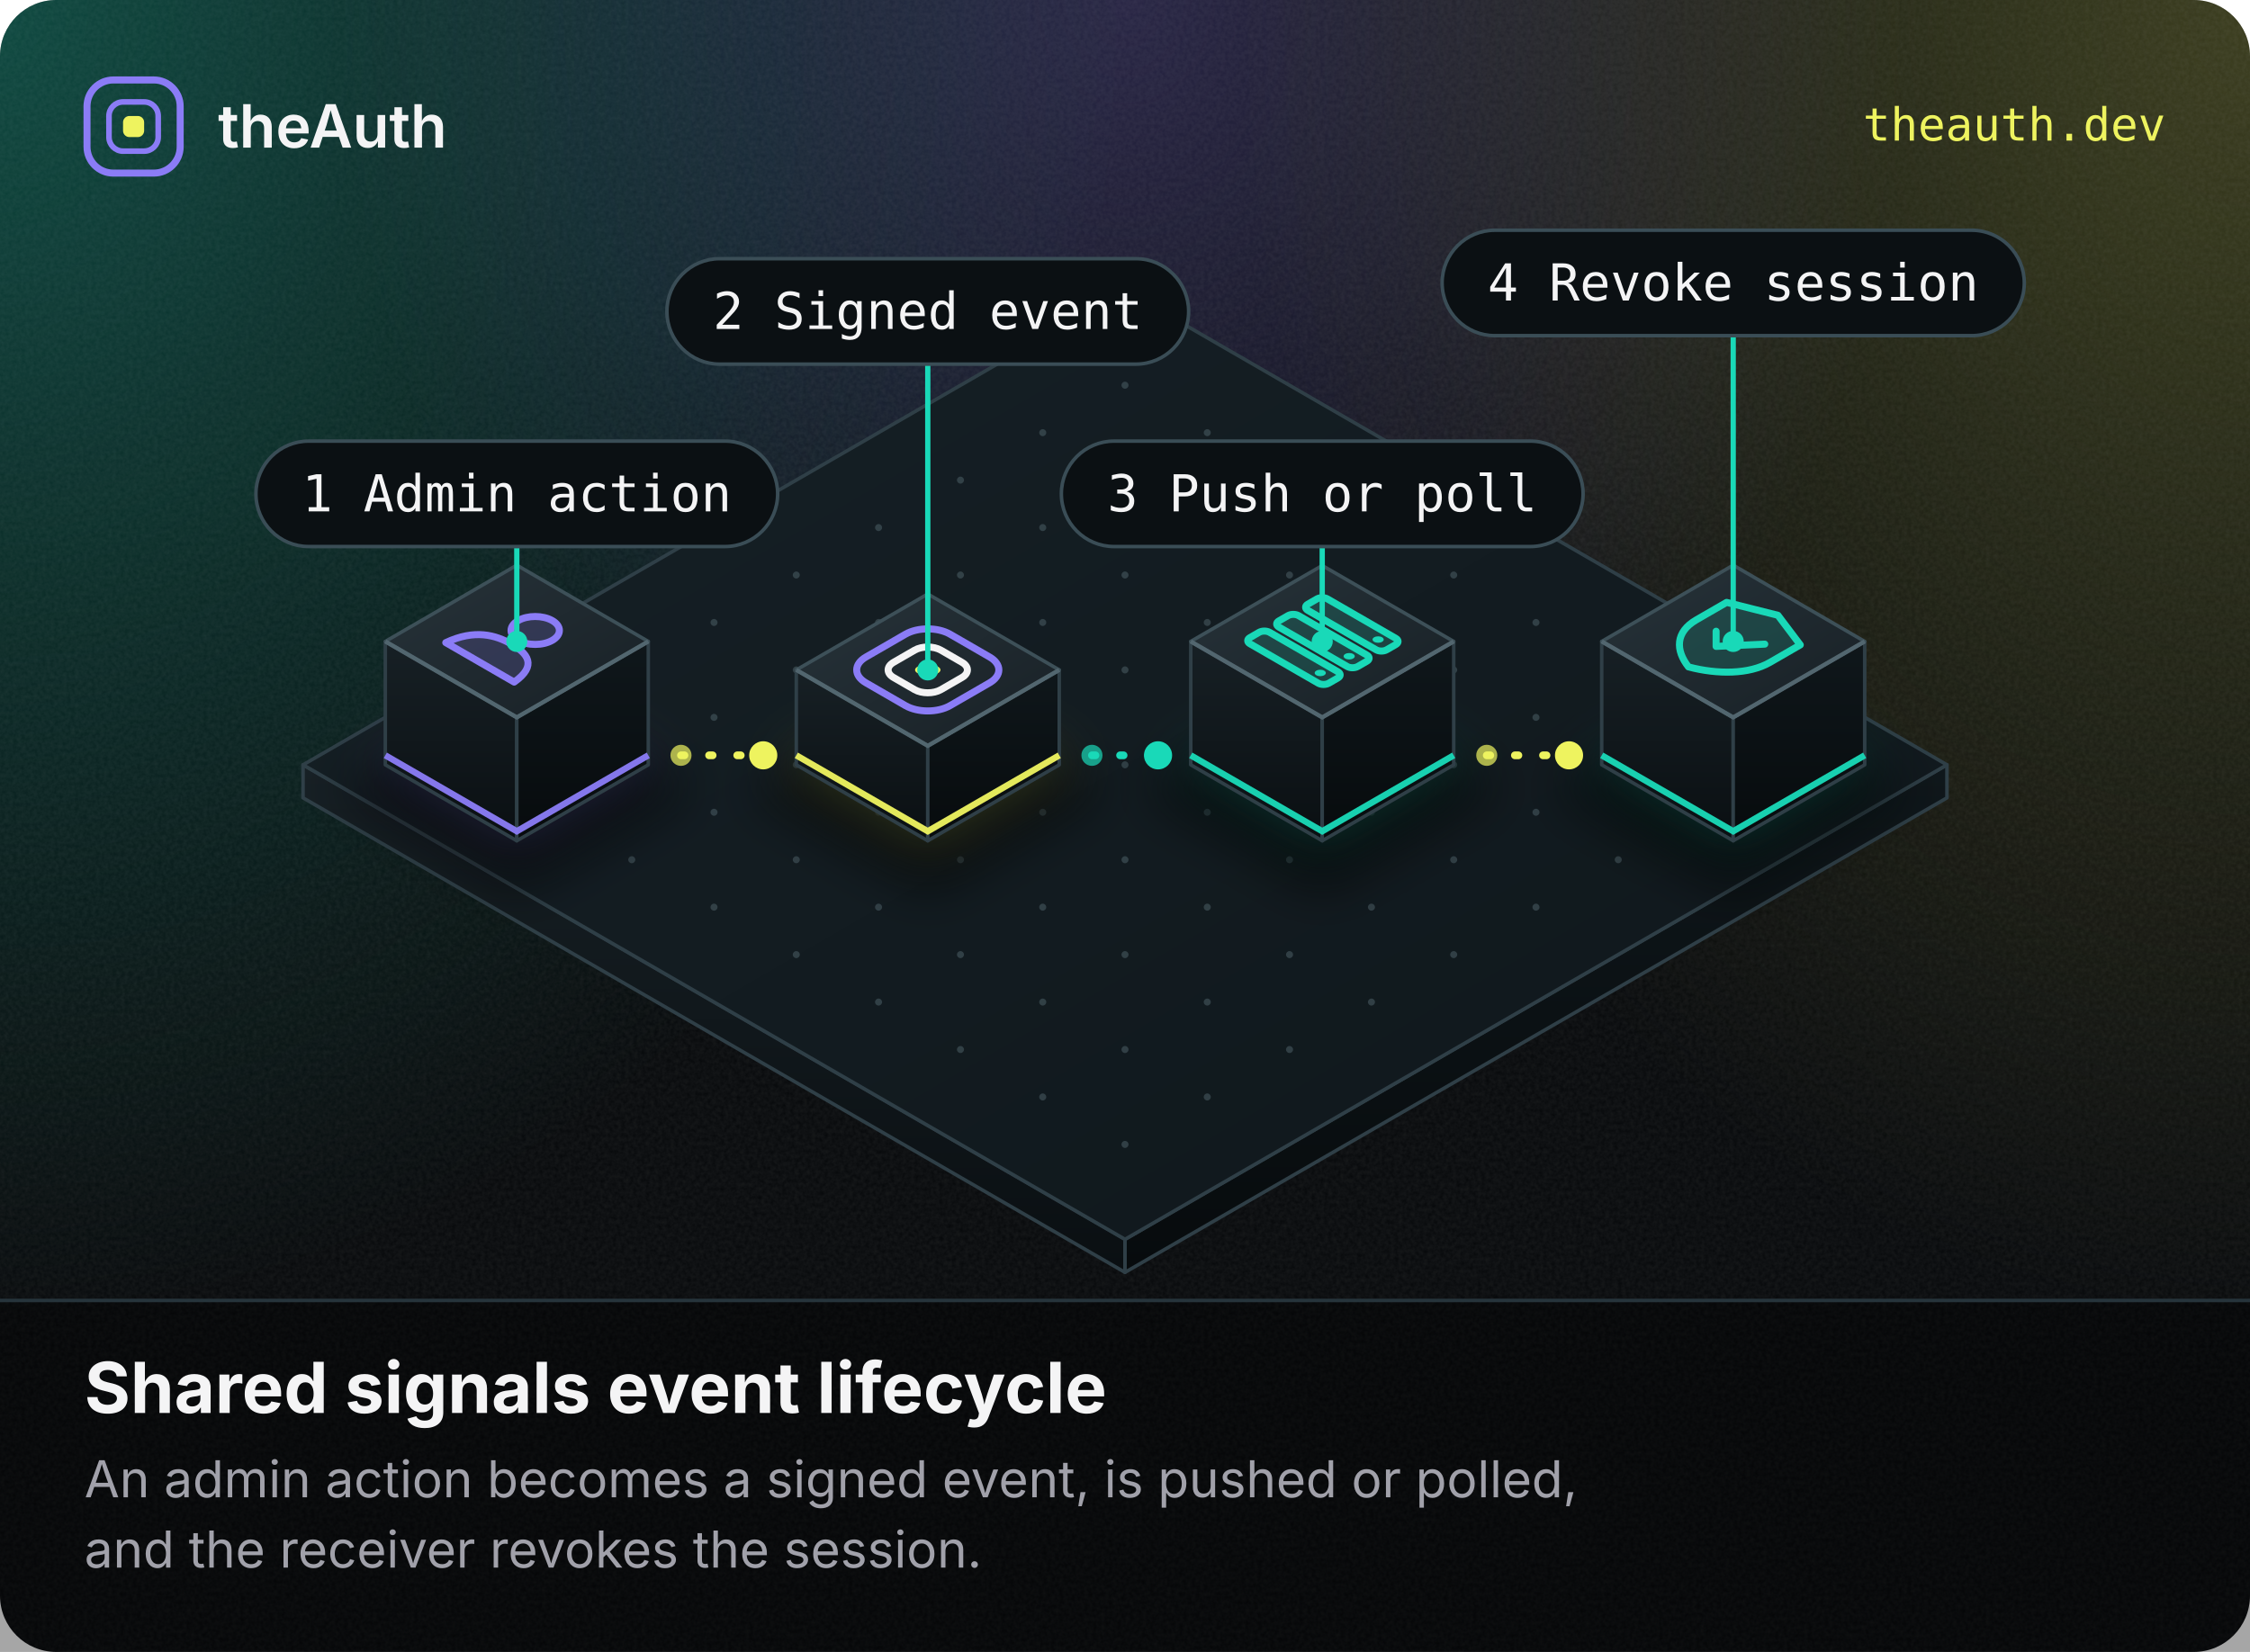
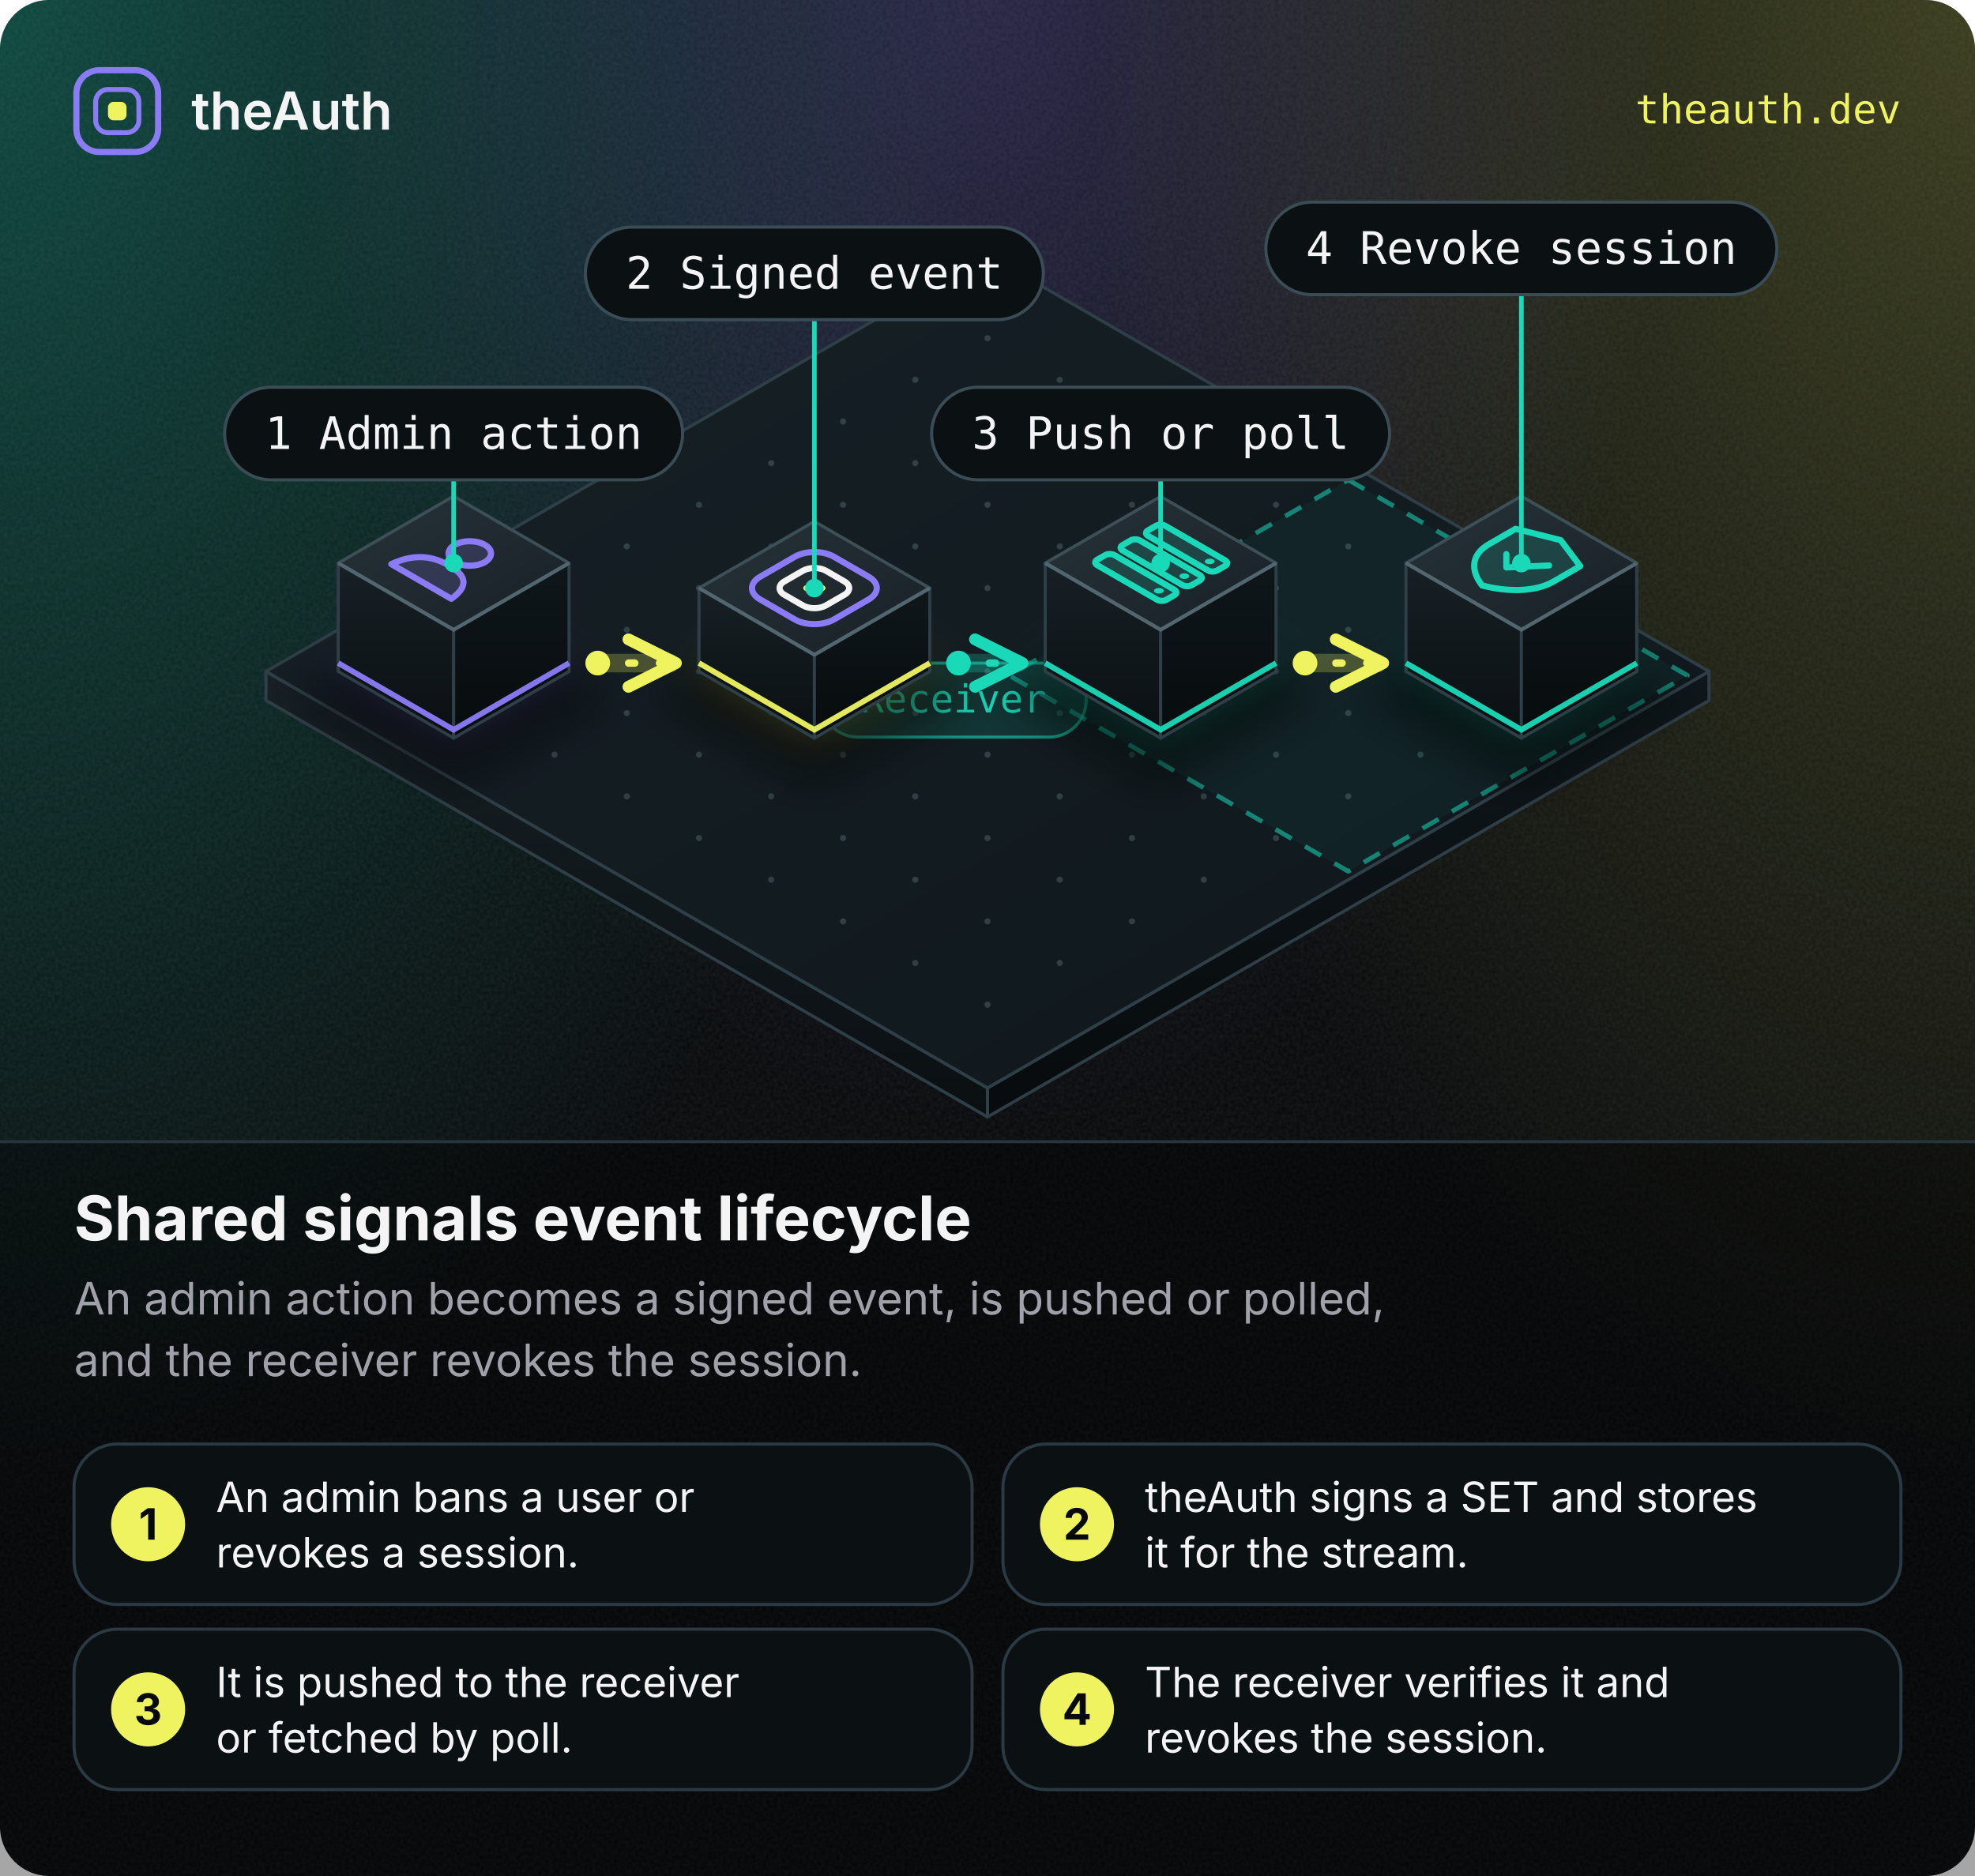
- <svg xmlns="http://www.w3.org/2000/svg" viewBox="0 0 640 470" preserveAspectRatio="xMidYMid meet" role="img" aria-labelledby="t d" font-family="Inter,ui-sans-serif,system-ui,-apple-system,Segoe UI,Roboto,sans-serif">
+ <svg xmlns="http://www.w3.org/2000/svg" viewBox="0 0 640 608" preserveAspectRatio="xMidYMid meet" role="img" aria-labelledby="t d" font-family="Inter,ui-sans-serif,system-ui,-apple-system,Segoe UI,Roboto,sans-serif">
  <defs>
-     <radialGradient id="g1" cx="0" cy="0" r="1" gradientUnits="userSpaceOnUse" gradientTransform="translate(0 0) scale(320 376)">
+     <radialGradient id="g1" cx="0" cy="0" r="1" gradientUnits="userSpaceOnUse" gradientTransform="translate(0 0) scale(320 486.4)">
      <stop stop-color="#19d9b8" stop-opacity=".30" />
      <stop offset="1" stop-color="#19d9b8" stop-opacity="0" />
    </radialGradient>
-     <radialGradient id="g2" cx="0" cy="0" r="1" gradientUnits="userSpaceOnUse" gradientTransform="translate(320 0) scale(224 282)">
+     <radialGradient id="g2" cx="0" cy="0" r="1" gradientUnits="userSpaceOnUse" gradientTransform="translate(320 0) scale(224 364.8)">
      <stop stop-color="#8b7cf6" stop-opacity=".24" />
      <stop offset="1" stop-color="#8b7cf6" stop-opacity="0" />
    </radialGradient>
-     <radialGradient id="g3" cx="0" cy="0" r="1" gradientUnits="userSpaceOnUse" gradientTransform="translate(640 0) scale(288 376)">
+     <radialGradient id="g3" cx="0" cy="0" r="1" gradientUnits="userSpaceOnUse" gradientTransform="translate(640 0) scale(288 486.4)">
      <stop stop-color="#eef35f" stop-opacity=".22" />
      <stop offset="1" stop-color="#eef35f" stop-opacity="0" />
    </radialGradient>
    <linearGradient id="tf" x1="0" y1="0" x2="1" y2="1">
      <stop stop-color="#27333a" />
      <stop offset="1" stop-color="#182025" />
    </linearGradient>
    <linearGradient id="lf" x1="0" y1="0" x2="0" y2="1">
      <stop stop-color="#172025" />
      <stop offset="1" stop-color="#0a0f12" />
    </linearGradient>
    <linearGradient id="rf" x1="0" y1="0" x2="0" y2="1">
      <stop stop-color="#0f171b" />
      <stop offset="1" stop-color="#070b0d" />
    </linearGradient>
    <linearGradient id="pf" x1="0" y1="0" x2="1" y2="1">
      <stop stop-color="#162026" />
      <stop offset="1" stop-color="#0f171b" />
    </linearGradient>
+     <marker id="mt" viewBox="0 0 10 10" refX="8" refY="5" markerWidth="8" markerHeight="8" orient="auto-start-reverse">
+       <path d="M1 1L9 5L1 9" fill="none" stroke="#19d9b8" stroke-width="2" stroke-linecap="round" stroke-linejoin="round" />
+     </marker>
+     <marker id="ml" viewBox="0 0 10 10" refX="8" refY="5" markerWidth="8" markerHeight="8" orient="auto-start-reverse">
+       <path d="M1 1L9 5L1 9" fill="none" stroke="#eef35f" stroke-width="2" stroke-linecap="round" stroke-linejoin="round" />
+     </marker>
+     <marker id="mp" viewBox="0 0 10 10" refX="8" refY="5" markerWidth="8" markerHeight="8" orient="auto-start-reverse">
+       <path d="M1 1L9 5L1 9" fill="none" stroke="#8b7cf6" stroke-width="2" stroke-linecap="round" stroke-linejoin="round" />
+     </marker>
+     <marker id="mr" viewBox="0 0 10 10" refX="8" refY="5" markerWidth="8" markerHeight="8" orient="auto-start-reverse">
+       <path d="M1 1L9 5L1 9" fill="none" stroke="#f87171" stroke-width="2" stroke-linecap="round" stroke-linejoin="round" />
+     </marker>
+     <style>.flow{animation:flow 1.8s linear infinite}@keyframes flow{to{stroke-dashoffset:-20}}@media (prefers-reduced-motion:reduce){.flow{animation:none}}</style>
    <filter id="bl" x="-30%" y="-30%" width="160%" height="160%">
      <feGaussianBlur stdDeviation="7" />
    </filter>
    <filter id="n" x="0" y="0" width="100%" height="100%">
      <feTurbulence type="fractalNoise" baseFrequency=".85" numOctaves="2" seed="11" stitchTiles="stitch" />
      <feColorMatrix values="0 0 0 0 1  0 0 0 0 1  0 0 0 0 1  0 0 0 .7 0" />
    </filter>
  </defs>
-   <rect width="640" height="470" rx="16" fill="#06080a" />
-   <rect width="640" height="470" rx="16" fill="url(#g1)" />
-   <rect width="640" height="470" rx="16" fill="url(#g2)" />
-   <rect width="640" height="470" rx="16" fill="url(#g3)" />
-   <rect width="640" height="470" rx="16" filter="url(#n)" opacity=".10" />
+   <rect width="640" height="608" rx="16" fill="#06080a" />
+   <rect width="640" height="608" rx="16" fill="url(#g1)" />
+   <rect width="640" height="608" rx="16" fill="url(#g2)" />
+   <rect width="640" height="608" rx="16" fill="url(#g3)" />
+   <rect width="640" height="608" rx="16" filter="url(#n)" opacity=".10" />
  <polygon points="86.2,227 320,362 320,352.6 86.2,217.6" fill="url(#lf)" stroke="#2f3f47" stroke-width="1" stroke-linejoin="round" />
  <polygon points="553.8,227 320,362 320,352.6 553.8,217.6" fill="url(#rf)" stroke="#2f3f47" stroke-width="1" stroke-linejoin="round" />
  <polygon points="320,82.6 553.8,217.6 320,352.6 86.2,217.6" fill="url(#pf)" stroke="#2f3f47" stroke-width="1" stroke-linejoin="round" />
  <circle cx="320" cy="109.6" r="1" fill="#46585f" opacity=".6" />
  <circle cx="296.6" cy="123.1" r="1" fill="#46585f" opacity=".6" />
  <circle cx="273.2" cy="136.6" r="1" fill="#46585f" opacity=".6" />
  <circle cx="249.9" cy="150.1" r="1" fill="#46585f" opacity=".6" />
  <circle cx="226.5" cy="163.6" r="1" fill="#46585f" opacity=".6" />
  <circle cx="203.1" cy="177.1" r="1" fill="#46585f" opacity=".6" />
  <circle cx="179.7" cy="190.6" r="1" fill="#46585f" opacity=".6" />
  <circle cx="156.3" cy="204.1" r="1" fill="#46585f" opacity=".6" />
  <circle cx="132.9" cy="217.6" r="1" fill="#46585f" opacity=".6" />
  <circle cx="343.4" cy="123.1" r="1" fill="#46585f" opacity=".6" />
  <circle cx="320" cy="136.6" r="1" fill="#46585f" opacity=".6" />
  <circle cx="296.6" cy="150.1" r="1" fill="#46585f" opacity=".6" />
  <circle cx="273.2" cy="163.6" r="1" fill="#46585f" opacity=".6" />
  <circle cx="249.9" cy="177.1" r="1" fill="#46585f" opacity=".6" />
  <circle cx="226.5" cy="190.6" r="1" fill="#46585f" opacity=".6" />
  <circle cx="203.1" cy="204.1" r="1" fill="#46585f" opacity=".6" />
  <circle cx="179.7" cy="217.6" r="1" fill="#46585f" opacity=".6" />
  <circle cx="156.3" cy="231.1" r="1" fill="#46585f" opacity=".6" />
  <circle cx="366.8" cy="136.6" r="1" fill="#46585f" opacity=".6" />
  <circle cx="343.4" cy="150.1" r="1" fill="#46585f" opacity=".6" />
  <circle cx="320" cy="163.6" r="1" fill="#46585f" opacity=".6" />
  <circle cx="296.6" cy="177.1" r="1" fill="#46585f" opacity=".6" />
  <circle cx="273.2" cy="190.6" r="1" fill="#46585f" opacity=".6" />
  <circle cx="249.9" cy="204.1" r="1" fill="#46585f" opacity=".6" />
  <circle cx="226.5" cy="217.6" r="1" fill="#46585f" opacity=".6" />
  <circle cx="203.1" cy="231.1" r="1" fill="#46585f" opacity=".6" />
  <circle cx="179.7" cy="244.6" r="1" fill="#46585f" opacity=".6" />
  <circle cx="390.1" cy="150.1" r="1" fill="#46585f" opacity=".6" />
  <circle cx="366.8" cy="163.6" r="1" fill="#46585f" opacity=".6" />
  <circle cx="343.4" cy="177.1" r="1" fill="#46585f" opacity=".6" />
  <circle cx="320" cy="190.6" r="1" fill="#46585f" opacity=".6" />
  <circle cx="296.6" cy="204.1" r="1" fill="#46585f" opacity=".6" />
  <circle cx="273.2" cy="217.6" r="1" fill="#46585f" opacity=".6" />
  <circle cx="249.9" cy="231.1" r="1" fill="#46585f" opacity=".6" />
  <circle cx="226.5" cy="244.6" r="1" fill="#46585f" opacity=".6" />
  <circle cx="203.1" cy="258.1" r="1" fill="#46585f" opacity=".6" />
  <circle cx="413.5" cy="163.6" r="1" fill="#46585f" opacity=".6" />
  <circle cx="390.1" cy="177.1" r="1" fill="#46585f" opacity=".6" />
  <circle cx="366.8" cy="190.6" r="1" fill="#46585f" opacity=".6" />
  <circle cx="343.4" cy="204.1" r="1" fill="#46585f" opacity=".6" />
  <circle cx="320" cy="217.6" r="1" fill="#46585f" opacity=".6" />
  <circle cx="296.6" cy="231.1" r="1" fill="#46585f" opacity=".6" />
  <circle cx="273.2" cy="244.6" r="1" fill="#46585f" opacity=".6" />
  <circle cx="249.9" cy="258.1" r="1" fill="#46585f" opacity=".6" />
  <circle cx="226.5" cy="271.6" r="1" fill="#46585f" opacity=".6" />
  <circle cx="436.9" cy="177.1" r="1" fill="#46585f" opacity=".6" />
  <circle cx="413.5" cy="190.6" r="1" fill="#46585f" opacity=".6" />
  <circle cx="390.1" cy="204.1" r="1" fill="#46585f" opacity=".6" />
  <circle cx="366.8" cy="217.6" r="1" fill="#46585f" opacity=".6" />
  <circle cx="343.4" cy="231.1" r="1" fill="#46585f" opacity=".6" />
  <circle cx="320" cy="244.6" r="1" fill="#46585f" opacity=".6" />
  <circle cx="296.6" cy="258.1" r="1" fill="#46585f" opacity=".6" />
  <circle cx="273.2" cy="271.6" r="1" fill="#46585f" opacity=".6" />
  <circle cx="249.9" cy="285.1" r="1" fill="#46585f" opacity=".6" />
  <circle cx="460.3" cy="190.6" r="1" fill="#46585f" opacity=".6" />
  <circle cx="436.9" cy="204.1" r="1" fill="#46585f" opacity=".6" />
  <circle cx="413.5" cy="217.6" r="1" fill="#46585f" opacity=".6" />
  <circle cx="390.1" cy="231.1" r="1" fill="#46585f" opacity=".6" />
  <circle cx="366.8" cy="244.6" r="1" fill="#46585f" opacity=".6" />
  <circle cx="343.4" cy="258.1" r="1" fill="#46585f" opacity=".6" />
  <circle cx="320" cy="271.6" r="1" fill="#46585f" opacity=".6" />
  <circle cx="296.6" cy="285.1" r="1" fill="#46585f" opacity=".6" />
  <circle cx="273.2" cy="298.6" r="1" fill="#46585f" opacity=".6" />
  <circle cx="483.7" cy="204.1" r="1" fill="#46585f" opacity=".6" />
  <circle cx="460.3" cy="217.6" r="1" fill="#46585f" opacity=".6" />
  <circle cx="436.9" cy="231.1" r="1" fill="#46585f" opacity=".6" />
  <circle cx="413.5" cy="244.6" r="1" fill="#46585f" opacity=".6" />
  <circle cx="390.1" cy="258.1" r="1" fill="#46585f" opacity=".6" />
  <circle cx="366.8" cy="271.6" r="1" fill="#46585f" opacity=".6" />
  <circle cx="343.4" cy="285.1" r="1" fill="#46585f" opacity=".6" />
  <circle cx="320" cy="298.6" r="1" fill="#46585f" opacity=".6" />
  <circle cx="296.6" cy="312.1" r="1" fill="#46585f" opacity=".6" />
  <circle cx="507.1" cy="217.6" r="1" fill="#46585f" opacity=".6" />
  <circle cx="483.7" cy="231.1" r="1" fill="#46585f" opacity=".6" />
  <circle cx="460.3" cy="244.6" r="1" fill="#46585f" opacity=".6" />
  <circle cx="436.9" cy="258.1" r="1" fill="#46585f" opacity=".6" />
  <circle cx="413.5" cy="271.6" r="1" fill="#46585f" opacity=".6" />
  <circle cx="390.1" cy="285.1" r="1" fill="#46585f" opacity=".6" />
  <circle cx="366.8" cy="298.6" r="1" fill="#46585f" opacity=".6" />
  <circle cx="343.4" cy="312.1" r="1" fill="#46585f" opacity=".6" />
  <circle cx="320" cy="325.6" r="1" fill="#46585f" opacity=".6" />
+   <polygon points="436.9,155.5 546.8,218.9 436.9,282.4 327,218.9" fill="#19d9b8" fill-opacity=".05" stroke="#19d9b8" stroke-opacity=".55" stroke-width="1.5" stroke-dasharray="6 5" stroke-linejoin="round" />
+   <rect x="266" y="214.9" width="86" height="24" rx="12" fill="#19d9b8" fill-opacity=".14" stroke="#19d9b8" stroke-opacity=".6" />
+   <text x="309" y="230.9" text-anchor="middle" font-size="12.5" fill="#19d9b8" font-family="ui-monospace,JetBrains Mono,Menlo,Consolas,monospace">Receiver</text>
  <polygon points="147,195.1 197.5,224.3 147,253.5 96.5,224.3" fill="#000" opacity=".6" filter="url(#bl)" />
  <polygon points="147,193.3 189.1,217.6 147,241.9 104.9,217.6" fill="#8b7cf6" opacity=".16" filter="url(#bl)" />
  <polygon points="109.6,217.6 147,239.2 147,204.1 109.6,182.5" fill="url(#lf)" stroke="#2f3f47" stroke-width="1" stroke-linejoin="round" />
  <polygon points="184.4,217.6 147,239.2 147,204.1 184.4,182.5" fill="url(#rf)" stroke="#2f3f47" stroke-width="1" stroke-linejoin="round" />
  <polygon points="147,160.8 184.4,182.5 147,204.1 109.6,182.5" fill="url(#tf)" stroke="#3d5058" stroke-width="1" stroke-linejoin="round" />
  <polyline points="109.6,182.5 147,204.1 184.4,182.5" fill="none" stroke="#52666f" stroke-width="1.2" />
  <polyline points="109.6,214.9 147,236.5 184.4,214.9" fill="none" stroke="#8b7cf6" stroke-width="1.8" opacity=".95" />
  <g transform="matrix(37.411 21.6 -37.411 21.6 147 160.8)" fill="none" stroke-width="2" stroke-linecap="round" stroke-linejoin="round" style="vector-effect:non-scaling-stroke">
    <circle vector-effect="non-scaling-stroke" cx=".5" cy=".36" r=".13" fill="#8b7cf6" fill-opacity=".18" stroke="#8b7cf6" />
    <path vector-effect="non-scaling-stroke" d="M.24 .78C.26 .58 .38 .54 .5 .54S.74 .58 .76 .78Z" fill="#8b7cf6" fill-opacity=".18" stroke="#8b7cf6" />
  </g>
  <polygon points="263.9,195.1 314.4,224.3 263.9,253.5 213.4,224.3" fill="#000" opacity=".6" filter="url(#bl)" />
  <polygon points="263.9,193.3 306,217.6 263.9,241.9 221.8,217.6" fill="#eef35f" opacity=".16" filter="url(#bl)" />
  <polygon points="226.5,217.6 263.9,239.2 263.9,212.2 226.5,190.6" fill="url(#lf)" stroke="#2f3f47" stroke-width="1" stroke-linejoin="round" />
  <polygon points="301.3,217.6 263.9,239.2 263.9,212.2 301.3,190.6" fill="url(#rf)" stroke="#2f3f47" stroke-width="1" stroke-linejoin="round" />
  <polygon points="263.9,169 301.3,190.6 263.9,212.2 226.5,190.6" fill="url(#tf)" stroke="#3d5058" stroke-width="1" stroke-linejoin="round" />
  <polyline points="226.5,190.6 263.9,212.2 301.3,190.6" fill="none" stroke="#52666f" stroke-width="1.2" />
  <polyline points="226.5,214.9 263.9,236.5 301.3,214.9" fill="none" stroke="#eef35f" stroke-width="1.8" opacity=".95" />
  <g transform="matrix(37.411 21.6 -37.411 21.6 263.9 169)" fill="none" stroke-width="2" stroke-linecap="round" stroke-linejoin="round" style="vector-effect:non-scaling-stroke">
    <rect vector-effect="non-scaling-stroke" x=".18" y=".18" width=".64" height=".64" rx=".17" fill="none" stroke="#8b7cf6" />
    <rect vector-effect="non-scaling-stroke" x=".32" y=".32" width=".36" height=".36" rx=".1" fill="none" stroke="#f4f4f5" />
    <rect vector-effect="non-scaling-stroke" x=".44" y=".44" width=".12" height=".12" rx=".04" fill="#eef35f" stroke="none" />
  </g>
  <polygon points="376.1,195.1 426.6,224.3 376.1,253.5 325.6,224.3" fill="#000" opacity=".6" filter="url(#bl)" />
  <polygon points="376.1,193.3 418.2,217.6 376.1,241.9 334,217.6" fill="#19d9b8" opacity=".16" filter="url(#bl)" />
  <polygon points="338.7,217.6 376.1,239.2 376.1,204.1 338.7,182.5" fill="url(#lf)" stroke="#2f3f47" stroke-width="1" stroke-linejoin="round" />
  <polygon points="413.5,217.6 376.1,239.2 376.1,204.1 413.5,182.5" fill="url(#rf)" stroke="#2f3f47" stroke-width="1" stroke-linejoin="round" />
  <polygon points="376.1,160.9 413.5,182.5 376.1,204.1 338.7,182.5" fill="url(#tf)" stroke="#3d5058" stroke-width="1" stroke-linejoin="round" />
  <polyline points="338.7,182.5 376.1,204.1 413.5,182.5" fill="none" stroke="#52666f" stroke-width="1.2" />
  <polyline points="338.7,214.9 376.1,236.5 413.5,214.9" fill="none" stroke="#19d9b8" stroke-width="1.8" opacity=".95" />
  <g transform="matrix(37.411 21.6 -37.411 21.6 376.1 160.9)" fill="none" stroke-width="2" stroke-linecap="round" stroke-linejoin="round" style="vector-effect:non-scaling-stroke">
    <rect vector-effect="non-scaling-stroke" x=".2" y="0.2" width=".6" height=".15" rx=".04" fill="#19d9b8" fill-opacity=".16" stroke="#19d9b8" />
    <circle vector-effect="non-scaling-stroke" cx=".7" cy="0.275" r=".03" fill="#19d9b8" stroke="none" />
    <rect vector-effect="non-scaling-stroke" x=".2" y="0.42" width=".6" height=".15" rx=".04" fill="#19d9b8" fill-opacity=".16" stroke="#19d9b8" />
    <circle vector-effect="non-scaling-stroke" cx=".7" cy="0.495" r=".03" fill="#19d9b8" stroke="none" />
    <rect vector-effect="non-scaling-stroke" x=".2" y="0.64" width=".6" height=".15" rx=".04" fill="#19d9b8" fill-opacity=".16" stroke="#19d9b8" />
    <circle vector-effect="non-scaling-stroke" cx=".7" cy="0.715" r=".03" fill="#19d9b8" stroke="none" />
  </g>
  <polygon points="493,195.1 543.5,224.3 493,253.5 442.5,224.3" fill="#000" opacity=".6" filter="url(#bl)" />
  <polygon points="493,193.3 535.1,217.6 493,241.9 450.9,217.6" fill="#19d9b8" opacity=".16" filter="url(#bl)" />
  <polygon points="455.6,217.6 493,239.2 493,204.1 455.6,182.5" fill="url(#lf)" stroke="#2f3f47" stroke-width="1" stroke-linejoin="round" />
  <polygon points="530.4,217.6 493,239.2 493,204.1 530.4,182.5" fill="url(#rf)" stroke="#2f3f47" stroke-width="1" stroke-linejoin="round" />
  <polygon points="493,160.8 530.4,182.5 493,204.1 455.6,182.5" fill="url(#tf)" stroke="#3d5058" stroke-width="1" stroke-linejoin="round" />
  <polyline points="455.6,182.5 493,204.1 530.4,182.5" fill="none" stroke="#52666f" stroke-width="1.2" />
  <polyline points="455.6,214.9 493,236.5 530.4,214.9" fill="none" stroke="#19d9b8" stroke-width="1.8" opacity=".95" />
  <g transform="matrix(37.411 21.6 -37.411 21.6 493 160.8)" fill="none" stroke-width="2" stroke-linecap="round" stroke-linejoin="round" style="vector-effect:non-scaling-stroke">
    <path vector-effect="non-scaling-stroke" d="M.5 .16L.78 .27V.5C.78 .66 .66 .78 .5 .84C.34 .78 .22 .66 .22 .5V.27Z" fill="#19d9b8" fill-opacity=".16" stroke="#19d9b8" />
    <path vector-effect="non-scaling-stroke" d="M.37 .5L.47 .6L.64 .4" fill="none" stroke="#19d9b8" />
  </g>
-   <polyline points="193.7,214.9 217.1,214.9" fill="none" stroke="#eef35f" stroke-width="2.2" stroke-dasharray="1 7" stroke-linecap="round" stroke-linejoin="round" />
-   <circle cx="217.1" cy="214.9" r="4" fill="#eef35f" />
-   <circle cx="193.7" cy="214.9" r="3" fill="#eef35f" opacity=".7" />
-   <polyline points="310.6,214.9 329.4,214.9" fill="none" stroke="#19d9b8" stroke-width="2.2" stroke-dasharray="1 7" stroke-linecap="round" stroke-linejoin="round" />
-   <circle cx="329.4" cy="214.9" r="4" fill="#19d9b8" />
-   <circle cx="310.6" cy="214.9" r="3" fill="#19d9b8" opacity=".7" />
-   <polyline points="422.9,214.9 446.3,214.9" fill="none" stroke="#eef35f" stroke-width="2.2" stroke-dasharray="1 7" stroke-linecap="round" stroke-linejoin="round" />
-   <circle cx="446.3" cy="214.9" r="4" fill="#eef35f" />
-   <circle cx="422.9" cy="214.9" r="3" fill="#eef35f" opacity=".7" />
+   <polyline points="193.7,214.9 217.1,214.9" fill="none" stroke="#eef35f" stroke-opacity=".25" stroke-width="6" stroke-linecap="round" stroke-linejoin="round" />
+   <polyline class="flow" points="193.7,214.9 217.1,214.9" fill="none" stroke="#eef35f" stroke-width="2.4" stroke-dasharray="2 8" stroke-linecap="round" stroke-linejoin="round" marker-end="url(#ml)" />
+   <circle cx="193.7" cy="214.9" r="4" fill="#eef35f" />
+   <polyline points="310.6,214.9 329.4,214.9" fill="none" stroke="#19d9b8" stroke-opacity=".25" stroke-width="6" stroke-linecap="round" stroke-linejoin="round" />
+   <polyline class="flow" points="310.6,214.9 329.4,214.9" fill="none" stroke="#19d9b8" stroke-width="2.4" stroke-dasharray="2 8" stroke-linecap="round" stroke-linejoin="round" marker-end="url(#mt)" />
+   <circle cx="310.6" cy="214.9" r="4" fill="#19d9b8" />
+   <polyline points="422.9,214.9 446.3,214.9" fill="none" stroke="#eef35f" stroke-opacity=".25" stroke-width="6" stroke-linecap="round" stroke-linejoin="round" />
+   <polyline class="flow" points="422.9,214.9 446.3,214.9" fill="none" stroke="#eef35f" stroke-width="2.4" stroke-dasharray="2 8" stroke-linecap="round" stroke-linejoin="round" marker-end="url(#ml)" />
+   <circle cx="422.9" cy="214.9" r="4" fill="#eef35f" />
  <line x1="147" y1="155.5" x2="147" y2="182.5" stroke="#19d9b8" stroke-width="1.5" />
  <circle cx="147" cy="182.5" r="3" fill="#19d9b8" />
  <rect x="72.8" y="125.5" width="148.4" height="30" rx="15" fill="#0b1013" stroke="#3a4d56" />
  <text x="147" y="145.5" text-anchor="middle" font-size="14.5" fill="#f4f4f5" font-family="ui-monospace,JetBrains Mono,Menlo,Consolas,monospace">1 Admin action</text>
  <line x1="263.9" y1="103.6" x2="263.9" y2="190.6" stroke="#19d9b8" stroke-width="1.5" />
  <circle cx="263.9" cy="190.6" r="3" fill="#19d9b8" />
  <rect x="189.7" y="73.6" width="148.4" height="30" rx="15" fill="#0b1013" stroke="#3a4d56" />
  <text x="263.9" y="93.6" text-anchor="middle" font-size="14.5" fill="#f4f4f5" font-family="ui-monospace,JetBrains Mono,Menlo,Consolas,monospace">2 Signed event</text>
  <line x1="376.1" y1="155.5" x2="376.1" y2="182.5" stroke="#19d9b8" stroke-width="1.5" />
  <circle cx="376.1" cy="182.5" r="3" fill="#19d9b8" />
  <rect x="301.9" y="125.5" width="148.4" height="30" rx="15" fill="#0b1013" stroke="#3a4d56" />
  <text x="376.1" y="145.5" text-anchor="middle" font-size="14.5" fill="#f4f4f5" font-family="ui-monospace,JetBrains Mono,Menlo,Consolas,monospace">3 Push or poll</text>
  <line x1="493" y1="95.5" x2="493" y2="182.5" stroke="#19d9b8" stroke-width="1.5" />
  <circle cx="493" cy="182.5" r="3" fill="#19d9b8" />
  <rect x="410.2" y="65.5" width="165.6" height="30" rx="15" fill="#0b1013" stroke="#3a4d56" />
  <text x="493" y="85.5" text-anchor="middle" font-size="14.5" fill="#f4f4f5" font-family="ui-monospace,JetBrains Mono,Menlo,Consolas,monospace">4 Revoke session</text>
  <g transform="translate(24 22)">
    <rect x=".75" y=".75" width="26.5" height="26.5" rx="7.5" fill="none" stroke="#8b7cf6" stroke-width="2" />
    <rect x="7" y="7" width="14" height="14" rx="4" fill="none" stroke="#8b7cf6" stroke-width="1.6" />
    <rect x="11" y="11" width="6" height="6" rx="1.8" fill="#eef35f" />
    <text x="38" y="20" font-size="17" font-weight="600" fill="#f4f4f5">theAuth</text>
  </g>
-   <rect x="0" y="370" width="640" height="100" fill="#000" opacity=".35" />
+   <rect x="0" y="370" width="640" height="238" fill="#000" opacity=".35" />
  <line x1="0" y1="370" x2="640" y2="370" stroke="#26343b" />
  <text x="24" y="402" font-size="20" font-weight="650" fill="#f4f4f5">Shared signals event lifecycle</text>
  <text x="24" y="426" font-size="14.5" fill="#a1a1aa">An admin action becomes a signed event, is pushed or polled,</text>
  <text x="24" y="446" font-size="14.5" fill="#a1a1aa">and the receiver revokes the session.</text>
+   <rect x="24" y="468" width="291" height="52" rx="14" fill="#0b1013" stroke="#2a3a42" />
+   <circle cx="48" cy="494" r="12" fill="#eef35f" />
+   <text x="48" y="499" text-anchor="middle" font-size="14" font-weight="700" fill="#06080a">1</text>
+   <text x="70" y="490" font-size="13.5" fill="#f4f4f5">An admin bans a user or</text>
+   <text x="70" y="508" font-size="13.5" fill="#f4f4f5">revokes a session.</text>
+   <rect x="325" y="468" width="291" height="52" rx="14" fill="#0b1013" stroke="#2a3a42" />
+   <circle cx="349" cy="494" r="12" fill="#eef35f" />
+   <text x="349" y="499" text-anchor="middle" font-size="14" font-weight="700" fill="#06080a">2</text>
+   <text x="371" y="490" font-size="13.5" fill="#f4f4f5">theAuth signs a SET and stores</text>
+   <text x="371" y="508" font-size="13.5" fill="#f4f4f5">it for the stream.</text>
+   <rect x="24" y="528" width="291" height="52" rx="14" fill="#0b1013" stroke="#2a3a42" />
+   <circle cx="48" cy="554" r="12" fill="#eef35f" />
+   <text x="48" y="559" text-anchor="middle" font-size="14" font-weight="700" fill="#06080a">3</text>
+   <text x="70" y="550" font-size="13.5" fill="#f4f4f5">It is pushed to the receiver</text>
+   <text x="70" y="568" font-size="13.5" fill="#f4f4f5">or fetched by poll.</text>
+   <rect x="325" y="528" width="291" height="52" rx="14" fill="#0b1013" stroke="#2a3a42" />
+   <circle cx="349" cy="554" r="12" fill="#eef35f" />
+   <text x="349" y="559" text-anchor="middle" font-size="14" font-weight="700" fill="#06080a">4</text>
+   <text x="371" y="550" font-size="13.5" fill="#f4f4f5">The receiver verifies it and</text>
+   <text x="371" y="568" font-size="13.5" fill="#f4f4f5">revokes the session.</text>
  <text x="616" y="40" text-anchor="end" font-size="13" fill="#eef35f" font-family="ui-monospace,JetBrains Mono,Menlo,Consolas,monospace">theauth.dev</text>
</svg>
